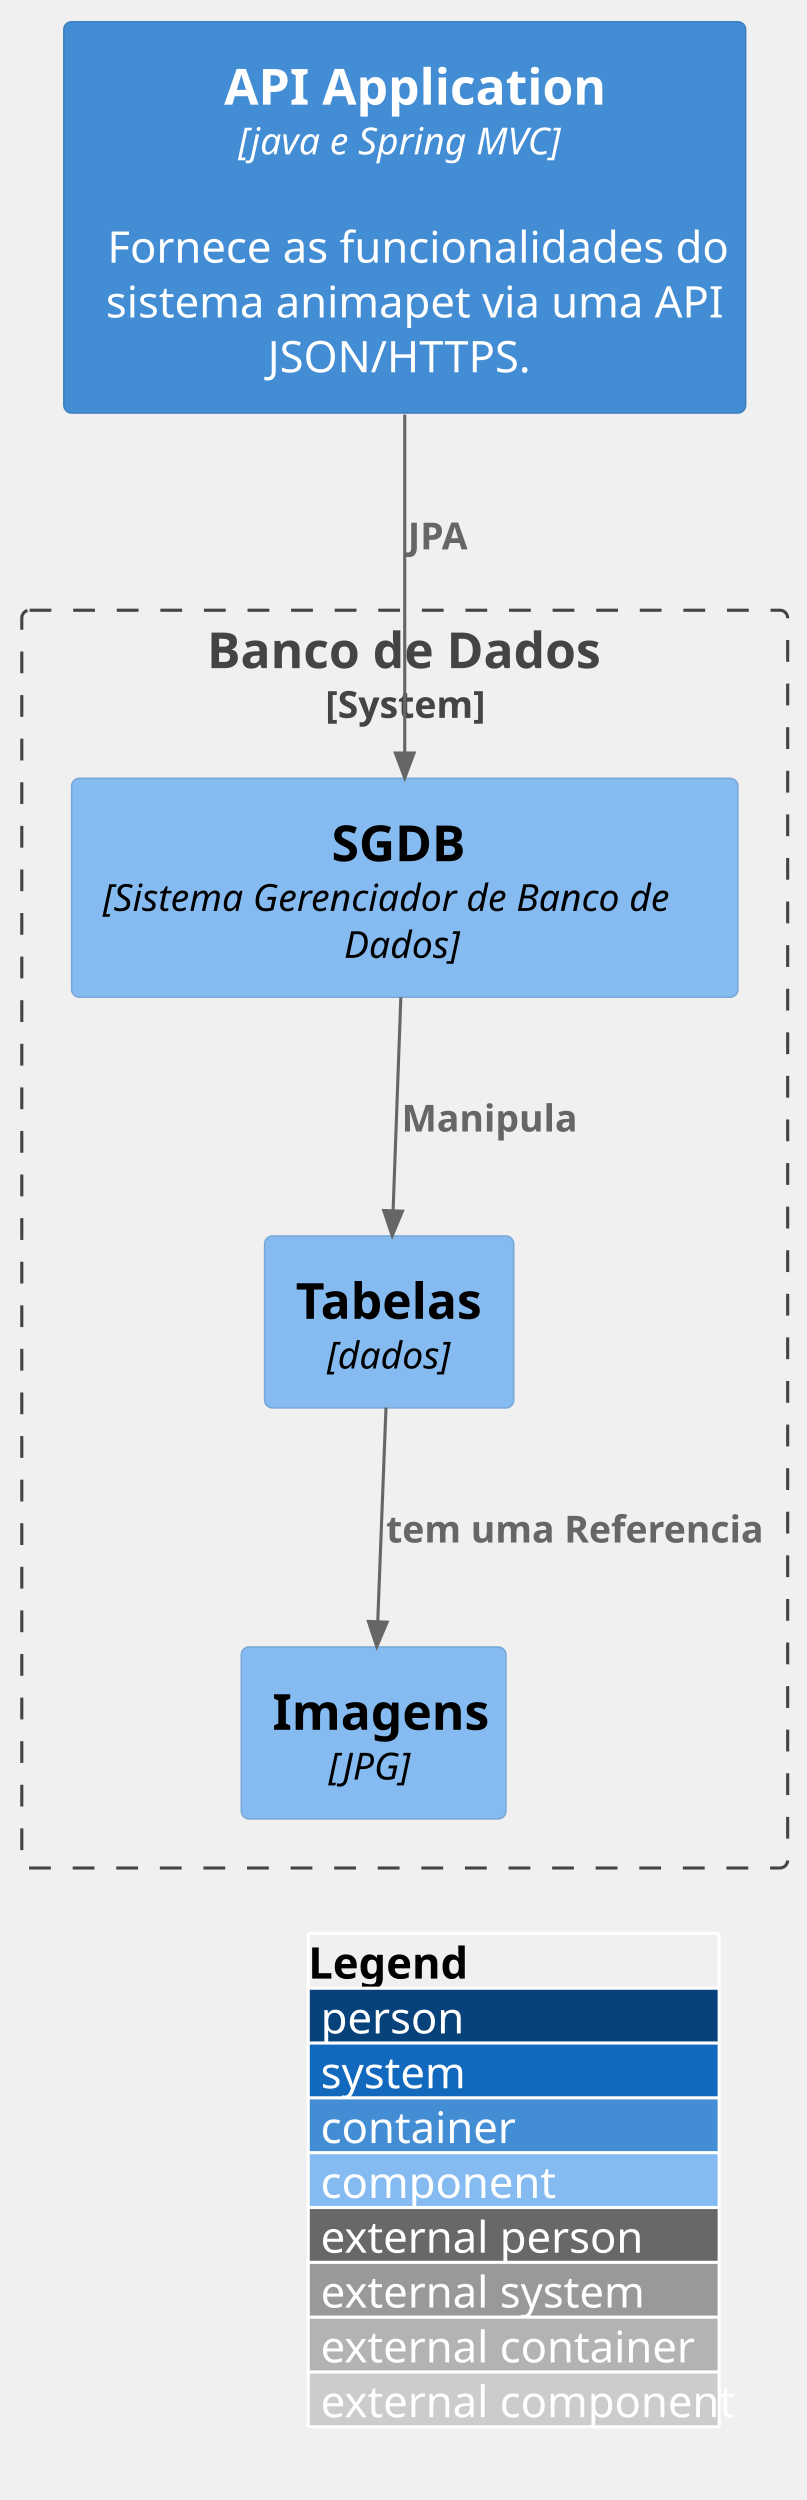
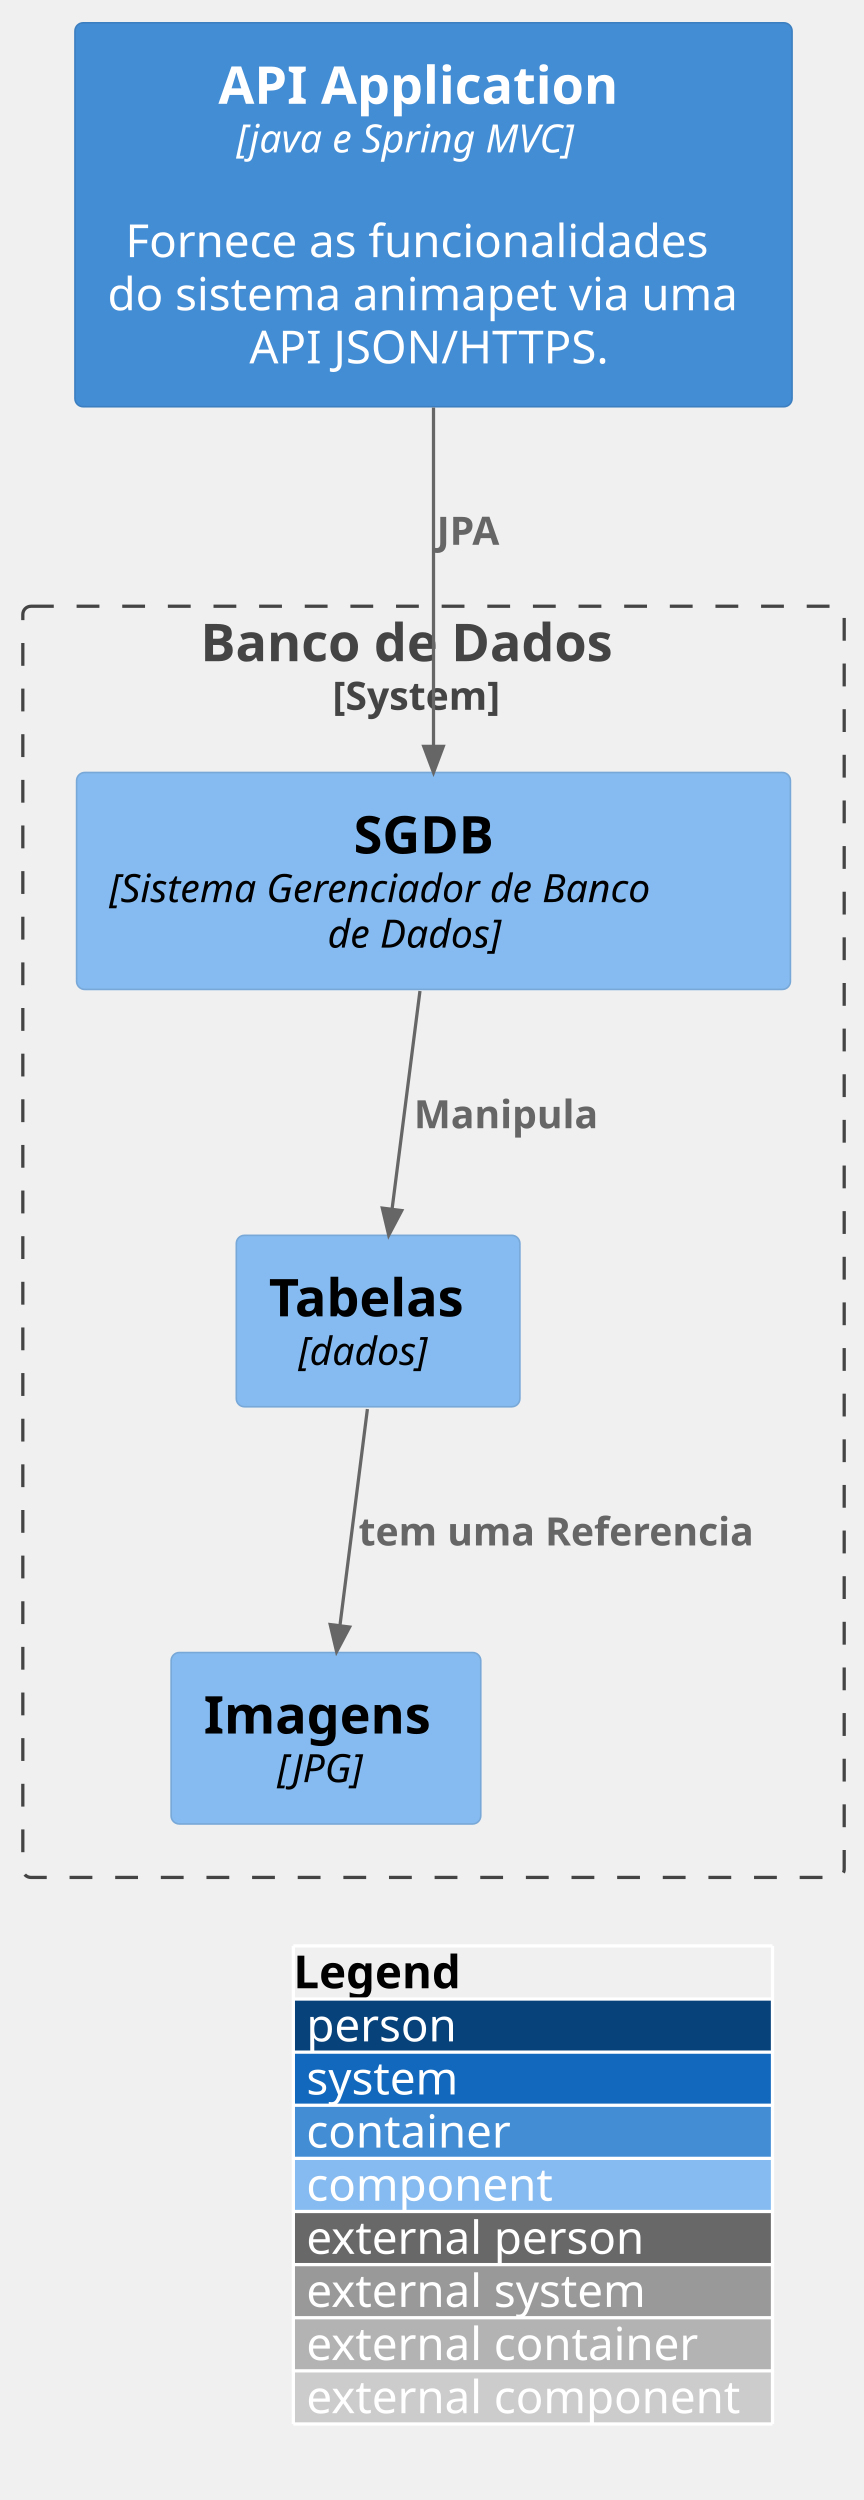
- <svg xmlns="http://www.w3.org/2000/svg" contentStyleType="text/css" height="803px" preserveAspectRatio="none" style="width:259px;height:803px;background:#FFFFFF;" version="1.1" viewBox="0 0 259 803" width="259px" zoomAndPan="magnify">
+ <svg xmlns="http://www.w3.org/2000/svg" contentStyleType="text/css" height="767px" preserveAspectRatio="none" style="width:265px;height:767px;background:#FFFFFF;" version="1.1" viewBox="0 0 265 767" width="265px" zoomAndPan="magnify">
  <defs />
  <g>
    <g id="cluster_alias">
-       <rect height="404" rx="2.5" ry="2.5" style="stroke:#444444;stroke-width:1.0;fill:none;stroke-dasharray:7.0,7.0;" width="246" x="7" y="196" />
-       <text fill="#444444" font-family="sans-serif" font-size="16" font-weight="bold" lengthAdjust="spacing" textLength="127" x="66.5" y="214.609">Banco de Dados</text>
-       <text fill="#444444" font-family="sans-serif" font-size="12" font-weight="bold" lengthAdjust="spacing" textLength="51" x="104.5" y="230.582">[System]</text>
+       <rect height="390" rx="2.5" ry="2.5" style="stroke:#444444;stroke-width:1.0;fill:none;stroke-dasharray:7.0,7.0;" width="252" x="7" y="186" />
+       <text fill="#444444" font-family="sans-serif" font-size="16" font-weight="bold" lengthAdjust="spacing" textLength="143" x="61.5" y="202.852">Banco de Dados</text>
+       <text fill="#444444" font-family="sans-serif" font-size="12" font-weight="bold" lengthAdjust="spacing" textLength="62" x="102" y="217.764">[System]</text>
    </g>
    <g id="elem_sgdb">
-       <rect fill="#85BBF0" height="70.312" rx="2.5" ry="2.5" style="stroke:#78A8D8;stroke-width:0.5;" width="214" x="23" y="250" />
-       <text fill="#000000" font-family="sans-serif" font-size="16" font-weight="bold" lengthAdjust="spacing" textLength="47" x="106.5" y="276.609">SGDB</text>
-       <text fill="#000000" font-family="sans-serif" font-size="12" font-style="italic" lengthAdjust="spacing" textLength="191" x="33" y="292.582">[Sistema Gerenciador de Banco de</text>
-       <text fill="#000000" font-family="sans-serif" font-size="12" font-style="italic" lengthAdjust="spacing" textLength="39" x="110.5" y="307.676">Dados]</text>
+       <rect fill="#85BBF0" height="66.562" rx="2.5" ry="2.5" style="stroke:#78A8D8;stroke-width:0.5;" width="219" x="23.5" y="237" />
+       <text fill="#000000" font-family="sans-serif" font-size="16" font-weight="bold" lengthAdjust="spacing" textLength="49" x="108.5" y="261.852">SGDB</text>
+       <text fill="#000000" font-family="sans-serif" font-size="12" font-style="italic" lengthAdjust="spacing" textLength="199" x="33.5" y="276.764">[Sistema Gerenciador de Banco</text>
+       <text fill="#000000" font-family="sans-serif" font-size="12" font-style="italic" lengthAdjust="spacing" textLength="65" x="100.5" y="290.732">de Dados]</text>
    </g>
    <g id="elem_dados">
-       <rect fill="#85BBF0" height="55.219" rx="2.5" ry="2.5" style="stroke:#78A8D8;stroke-width:0.5;" width="80" x="85" y="397" />
-       <text fill="#000000" font-family="sans-serif" font-size="16" font-weight="bold" lengthAdjust="spacing" textLength="60" x="95" y="423.609">Tabelas</text>
-       <text fill="#000000" font-family="sans-serif" font-size="12" font-style="italic" lengthAdjust="spacing" textLength="40" x="105" y="439.582">[dados]</text>
+       <rect fill="#85BBF0" height="52.594" rx="2.5" ry="2.5" style="stroke:#78A8D8;stroke-width:0.5;" width="87" x="72.5" y="379" />
+       <text fill="#000000" font-family="sans-serif" font-size="16" font-weight="bold" lengthAdjust="spacing" textLength="67" x="82.5" y="403.852">Tabelas</text>
+       <text fill="#000000" font-family="sans-serif" font-size="12" font-style="italic" lengthAdjust="spacing" textLength="49" x="91.5" y="418.764">[dados]</text>
    </g>
    <g id="elem_imagens">
-       <rect fill="#85BBF0" height="55.219" rx="2.5" ry="2.5" style="stroke:#78A8D8;stroke-width:0.5;" width="85" x="77.5" y="529" />
-       <text fill="#000000" font-family="sans-serif" font-size="16" font-weight="bold" lengthAdjust="spacing" textLength="65" x="87.5" y="555.609">Imagens</text>
-       <text fill="#000000" font-family="sans-serif" font-size="12" font-style="italic" lengthAdjust="spacing" textLength="29" x="105.5" y="571.582">[JPG]</text>
+       <rect fill="#85BBF0" height="52.594" rx="2.5" ry="2.5" style="stroke:#78A8D8;stroke-width:0.5;" width="95" x="52.5" y="507" />
+       <text fill="#000000" font-family="sans-serif" font-size="16" font-weight="bold" lengthAdjust="spacing" textLength="75" x="62.5" y="531.852">Imagens</text>
+       <text fill="#000000" font-family="sans-serif" font-size="12" font-style="italic" lengthAdjust="spacing" textLength="30" x="85" y="546.764">[JPG]</text>
    </g>
    <g id="elem_api">
-       <rect fill="#438DD5" height="125.656" rx="2.5" ry="2.5" style="stroke:#3C7FC0;stroke-width:0.5;" width="219" x="20.5" y="7" />
-       <text fill="#FFFFFF" font-family="sans-serif" font-size="16" font-weight="bold" lengthAdjust="spacing" textLength="116" x="72" y="33.609">API Application</text>
-       <text fill="#FFFFFF" font-family="sans-serif" font-size="12" font-style="italic" lengthAdjust="spacing" textLength="107" x="76.5" y="49.582">[java e Spring MVC]</text>
-       <text fill="#FFFFFF" font-family="sans-serif" font-size="14" lengthAdjust="spacing" textLength="4" x="128" y="66.752"> </text>
-       <text fill="#FFFFFF" font-family="sans-serif" font-size="14" lengthAdjust="spacing" textLength="195" x="34.5" y="84.361">Fornece as funcionalidades do</text>
-       <text fill="#FFFFFF" font-family="sans-serif" font-size="14" lengthAdjust="spacing" textLength="188" x="34" y="101.971">sistema animapet via uma API</text>
-       <text fill="#FFFFFF" font-family="sans-serif" font-size="14" lengthAdjust="spacing" textLength="88" x="86" y="119.58">JSON/HTTPS.</text>
+       <rect fill="#438DD5" height="117.781" rx="2.5" ry="2.5" style="stroke:#3C7FC0;stroke-width:0.5;" width="220" x="23" y="7" />
+       <text fill="#FFFFFF" font-family="sans-serif" font-size="16" font-weight="bold" lengthAdjust="spacing" textLength="132" x="67" y="31.852">API Application</text>
+       <text fill="#FFFFFF" font-family="sans-serif" font-size="12" font-style="italic" lengthAdjust="spacing" textLength="121" x="72.5" y="46.764">[java e Spring MVC]</text>
+       <text fill="#FFFFFF" font-family="sans-serif" font-size="14" lengthAdjust="spacing" textLength="4" x="131" y="62.589"> </text>
+       <text fill="#FFFFFF" font-family="sans-serif" font-size="14" lengthAdjust="spacing" textLength="189" x="38.5" y="78.886">Fornece as funcionalidades</text>
+       <text fill="#FFFFFF" font-family="sans-serif" font-size="14" lengthAdjust="spacing" textLength="200" x="33" y="95.183">do sistema animapet via uma</text>
+       <text fill="#FFFFFF" font-family="sans-serif" font-size="14" lengthAdjust="spacing" textLength="113" x="76.5" y="111.48">API JSON/HTTPS.</text>
    </g>
    <g id="link_sgdb_dados">
-       <path d="M128.75,320.34 C127.99,341.27 127.02,367.93 126.26,388.9 " fill="none" id="sgdb-to-dados" style="stroke:#666666;stroke-width:1.0;" />
-       <polygon fill="#666666" points="125.97,396.92,129.254,389.032,123.257,388.818,125.97,396.92" style="stroke:#666666;stroke-width:1.0;" />
-       <text fill="#666666" font-family="sans-serif" font-size="12" font-weight="bold" lengthAdjust="spacing" textLength="51" x="129" y="363.457">Manipula</text>
+       <path d="M128.84,304.04 C126.25,324.31 122.92,350.35 120.3,370.84 " fill="none" id="sgdb-to-dados" style="stroke:#666666;stroke-width:1.0;" />
+       <polygon fill="#666666" points="119.26,378.96,123.249,371.404,117.297,370.644,119.26,378.96" style="stroke:#666666;stroke-width:1.0;" />
+       <text fill="#666666" font-family="sans-serif" font-size="12" font-weight="bold" lengthAdjust="spacing" textLength="65" x="127" y="346.139">Manipula</text>
    </g>
    <g id="link_dados_imagens">
-       <path d="M123.98,452.12 C123.21,471.93 122.17,499.14 121.34,520.67 " fill="none" id="dados-to-imagens" style="stroke:#666666;stroke-width:1.0;" />
-       <polygon fill="#666666" points="121.02,528.91,124.332,521.034,118.336,520.798,121.02,528.91" style="stroke:#666666;stroke-width:1.0;" />
-       <text fill="#666666" font-family="sans-serif" font-size="12" font-weight="bold" lengthAdjust="spacing" textLength="115" x="124" y="495.457">tem uma Referencia</text>
+       <path d="M112.72,432.3 C110.29,451.5 106.94,477.87 104.29,498.74 " fill="none" id="dados-to-imagens" style="stroke:#666666;stroke-width:1.0;" />
+       <polygon fill="#666666" points="103.27,506.73,107.259,499.174,101.308,498.414,103.27,506.73" style="stroke:#666666;stroke-width:1.0;" />
+       <text fill="#666666" font-family="sans-serif" font-size="12" font-weight="bold" lengthAdjust="spacing" textLength="141" x="110" y="474.139">tem uma Referencia</text>
    </g>
    <g id="link_api_sgdb">
-       <path d="M130,133.18 C130,168.12 130,210.81 130,241.85 " fill="none" id="api-to-sgdb" style="stroke:#666666;stroke-width:1.0;" />
-       <polygon fill="#666666" points="130,249.87,133,241.87,127,241.87,130,249.87" style="stroke:#666666;stroke-width:1.0;" />
-       <text fill="#666666" font-family="sans-serif" font-size="12" font-weight="bold" lengthAdjust="spacing" textLength="23" x="131" y="176.457">JPA</text>
+       <path d="M133,125.03 C133,158.25 133,199.12 133,228.9 " fill="none" id="api-to-sgdb" style="stroke:#666666;stroke-width:1.0;" />
+       <polygon fill="#666666" points="133,236.99,136,228.99,130,228.99,133,236.99" style="stroke:#666666;stroke-width:1.0;" />
+       <text fill="#666666" font-family="sans-serif" font-size="12" font-weight="bold" lengthAdjust="spacing" textLength="22" x="134" y="167.139">JPA</text>
    </g>
-     <rect height="174.484" rx="7.5" ry="7.5" style="stroke:#00000000;stroke-width:1.0;fill:none;" width="144" x="93" y="613" />
-     <text fill="#000000" font-family="sans-serif" font-size="14" font-weight="bold" lengthAdjust="spacing" textLength="53" x="99" y="635.533">Legend</text>
-     <text fill="#FFFFFF" font-family="sans-serif" font-size="14" lengthAdjust="spacing" textLength="4" x="152" y="635.533"> </text>
-     <rect fill="#08427B" height="17.609" style="stroke:none;stroke-width:1.0;" width="132" x="99" y="638.609" />
-     <text fill="#FFFFFF" font-family="sans-serif" font-size="14" lengthAdjust="spacing" textLength="44" x="103" y="653.143">person</text>
-     <rect fill="#1168BD" height="17.609" style="stroke:none;stroke-width:1.0;" width="132" x="99" y="656.219" />
-     <text fill="#FFFFFF" font-family="sans-serif" font-size="14" lengthAdjust="spacing" textLength="44" x="103" y="670.752">system</text>
-     <rect fill="#438DD5" height="17.609" style="stroke:none;stroke-width:1.0;" width="132" x="99" y="673.828" />
-     <text fill="#FFFFFF" font-family="sans-serif" font-size="14" lengthAdjust="spacing" textLength="59" x="103" y="688.361">container</text>
-     <rect fill="#85BBF0" height="17.609" style="stroke:none;stroke-width:1.0;" width="132" x="99" y="691.438" />
-     <text fill="#FFFFFF" font-family="sans-serif" font-size="14" lengthAdjust="spacing" textLength="70" x="103" y="705.971">component</text>
-     <rect fill="#686868" height="17.609" style="stroke:none;stroke-width:1.0;" width="132" x="99" y="709.047" />
-     <text fill="#FFFFFF" font-family="sans-serif" font-size="14" lengthAdjust="spacing" textLength="98" x="103" y="723.58">external person</text>
-     <rect fill="#999999" height="17.609" style="stroke:none;stroke-width:1.0;" width="132" x="99" y="726.656" />
-     <text fill="#FFFFFF" font-family="sans-serif" font-size="14" lengthAdjust="spacing" textLength="98" x="103" y="741.189">external system</text>
-     <rect fill="#B3B3B3" height="17.609" style="stroke:none;stroke-width:1.0;" width="132" x="99" y="744.266" />
-     <text fill="#FFFFFF" font-family="sans-serif" font-size="14" lengthAdjust="spacing" textLength="113" x="103" y="758.799">external container</text>
-     <rect fill="#CCCCCC" height="17.609" style="stroke:none;stroke-width:1.0;" width="132" x="99" y="761.875" />
-     <text fill="#FFFFFF" font-family="sans-serif" font-size="14" lengthAdjust="spacing" textLength="124" x="103" y="776.408">external component</text>
-     <line style="stroke:#FFFFFF;stroke-width:1.0;" x1="99" x2="231" y1="621" y2="621" />
-     <line style="stroke:#FFFFFF;stroke-width:1.0;" x1="99" x2="231" y1="638.609" y2="638.609" />
-     <line style="stroke:#FFFFFF;stroke-width:1.0;" x1="99" x2="231" y1="656.219" y2="656.219" />
-     <line style="stroke:#FFFFFF;stroke-width:1.0;" x1="99" x2="231" y1="673.828" y2="673.828" />
-     <line style="stroke:#FFFFFF;stroke-width:1.0;" x1="99" x2="231" y1="691.438" y2="691.438" />
-     <line style="stroke:#FFFFFF;stroke-width:1.0;" x1="99" x2="231" y1="709.047" y2="709.047" />
-     <line style="stroke:#FFFFFF;stroke-width:1.0;" x1="99" x2="231" y1="726.656" y2="726.656" />
-     <line style="stroke:#FFFFFF;stroke-width:1.0;" x1="99" x2="231" y1="744.266" y2="744.266" />
-     <line style="stroke:#FFFFFF;stroke-width:1.0;" x1="99" x2="231" y1="761.875" y2="761.875" />
-     <line style="stroke:#FFFFFF;stroke-width:1.0;" x1="99" x2="231" y1="779.484" y2="779.484" />
-     <line style="stroke:#FFFFFF;stroke-width:1.0;" x1="99" x2="99" y1="621" y2="779.484" />
-     <line style="stroke:#FFFFFF;stroke-width:1.0;" x1="231" x2="231" y1="621" y2="779.484" />
+     <rect height="162.672" rx="7.5" ry="7.5" style="stroke:#00000000;stroke-width:1.0;fill:none;" width="159" x="84" y="589" />
+     <text fill="#000000" font-family="sans-serif" font-size="14" font-weight="bold" lengthAdjust="spacing" textLength="59" x="90" y="609.995">Legend</text>
+     <text fill="#FFFFFF" font-family="sans-serif" font-size="14" lengthAdjust="spacing" textLength="4" x="149" y="609.995"> </text>
+     <rect fill="#08427B" height="16.297" style="stroke:none;stroke-width:1.0;" width="147" x="90" y="613.297" />
+     <text fill="#FFFFFF" font-family="sans-serif" font-size="14" lengthAdjust="spacing" textLength="49" x="94" y="626.292">person</text>
+     <rect fill="#1168BD" height="16.297" style="stroke:none;stroke-width:1.0;" width="147" x="90" y="629.594" />
+     <text fill="#FFFFFF" font-family="sans-serif" font-size="14" lengthAdjust="spacing" textLength="50" x="94" y="642.589">system</text>
+     <rect fill="#438DD5" height="16.297" style="stroke:none;stroke-width:1.0;" width="147" x="90" y="645.891" />
+     <text fill="#FFFFFF" font-family="sans-serif" font-size="14" lengthAdjust="spacing" textLength="65" x="94" y="658.886">container</text>
+     <rect fill="#85BBF0" height="16.297" style="stroke:none;stroke-width:1.0;" width="147" x="90" y="662.188" />
+     <text fill="#FFFFFF" font-family="sans-serif" font-size="14" lengthAdjust="spacing" textLength="80" x="94" y="675.183">component</text>
+     <rect fill="#686868" height="16.297" style="stroke:none;stroke-width:1.0;" width="147" x="90" y="678.484" />
+     <text fill="#FFFFFF" font-family="sans-serif" font-size="14" lengthAdjust="spacing" textLength="108" x="94" y="691.48">external person</text>
+     <rect fill="#999999" height="16.297" style="stroke:none;stroke-width:1.0;" width="147" x="90" y="694.781" />
+     <text fill="#FFFFFF" font-family="sans-serif" font-size="14" lengthAdjust="spacing" textLength="109" x="94" y="707.776">external system</text>
+     <rect fill="#B3B3B3" height="16.297" style="stroke:none;stroke-width:1.0;" width="147" x="90" y="711.078" />
+     <text fill="#FFFFFF" font-family="sans-serif" font-size="14" lengthAdjust="spacing" textLength="124" x="94" y="724.073">external container</text>
+     <rect fill="#CCCCCC" height="16.297" style="stroke:none;stroke-width:1.0;" width="147" x="90" y="727.375" />
+     <text fill="#FFFFFF" font-family="sans-serif" font-size="14" lengthAdjust="spacing" textLength="139" x="94" y="740.37">external component</text>
+     <line style="stroke:#FFFFFF;stroke-width:1.0;" x1="90" x2="237" y1="597" y2="597" />
+     <line style="stroke:#FFFFFF;stroke-width:1.0;" x1="90" x2="237" y1="613.297" y2="613.297" />
+     <line style="stroke:#FFFFFF;stroke-width:1.0;" x1="90" x2="237" y1="629.594" y2="629.594" />
+     <line style="stroke:#FFFFFF;stroke-width:1.0;" x1="90" x2="237" y1="645.891" y2="645.891" />
+     <line style="stroke:#FFFFFF;stroke-width:1.0;" x1="90" x2="237" y1="662.188" y2="662.188" />
+     <line style="stroke:#FFFFFF;stroke-width:1.0;" x1="90" x2="237" y1="678.484" y2="678.484" />
+     <line style="stroke:#FFFFFF;stroke-width:1.0;" x1="90" x2="237" y1="694.781" y2="694.781" />
+     <line style="stroke:#FFFFFF;stroke-width:1.0;" x1="90" x2="237" y1="711.078" y2="711.078" />
+     <line style="stroke:#FFFFFF;stroke-width:1.0;" x1="90" x2="237" y1="727.375" y2="727.375" />
+     <line style="stroke:#FFFFFF;stroke-width:1.0;" x1="90" x2="237" y1="743.672" y2="743.672" />
+     <line style="stroke:#FFFFFF;stroke-width:1.0;" x1="90" x2="90" y1="597" y2="743.672" />
+     <line style="stroke:#FFFFFF;stroke-width:1.0;" x1="237" x2="237" y1="597" y2="743.672" />
  </g>
</svg>
